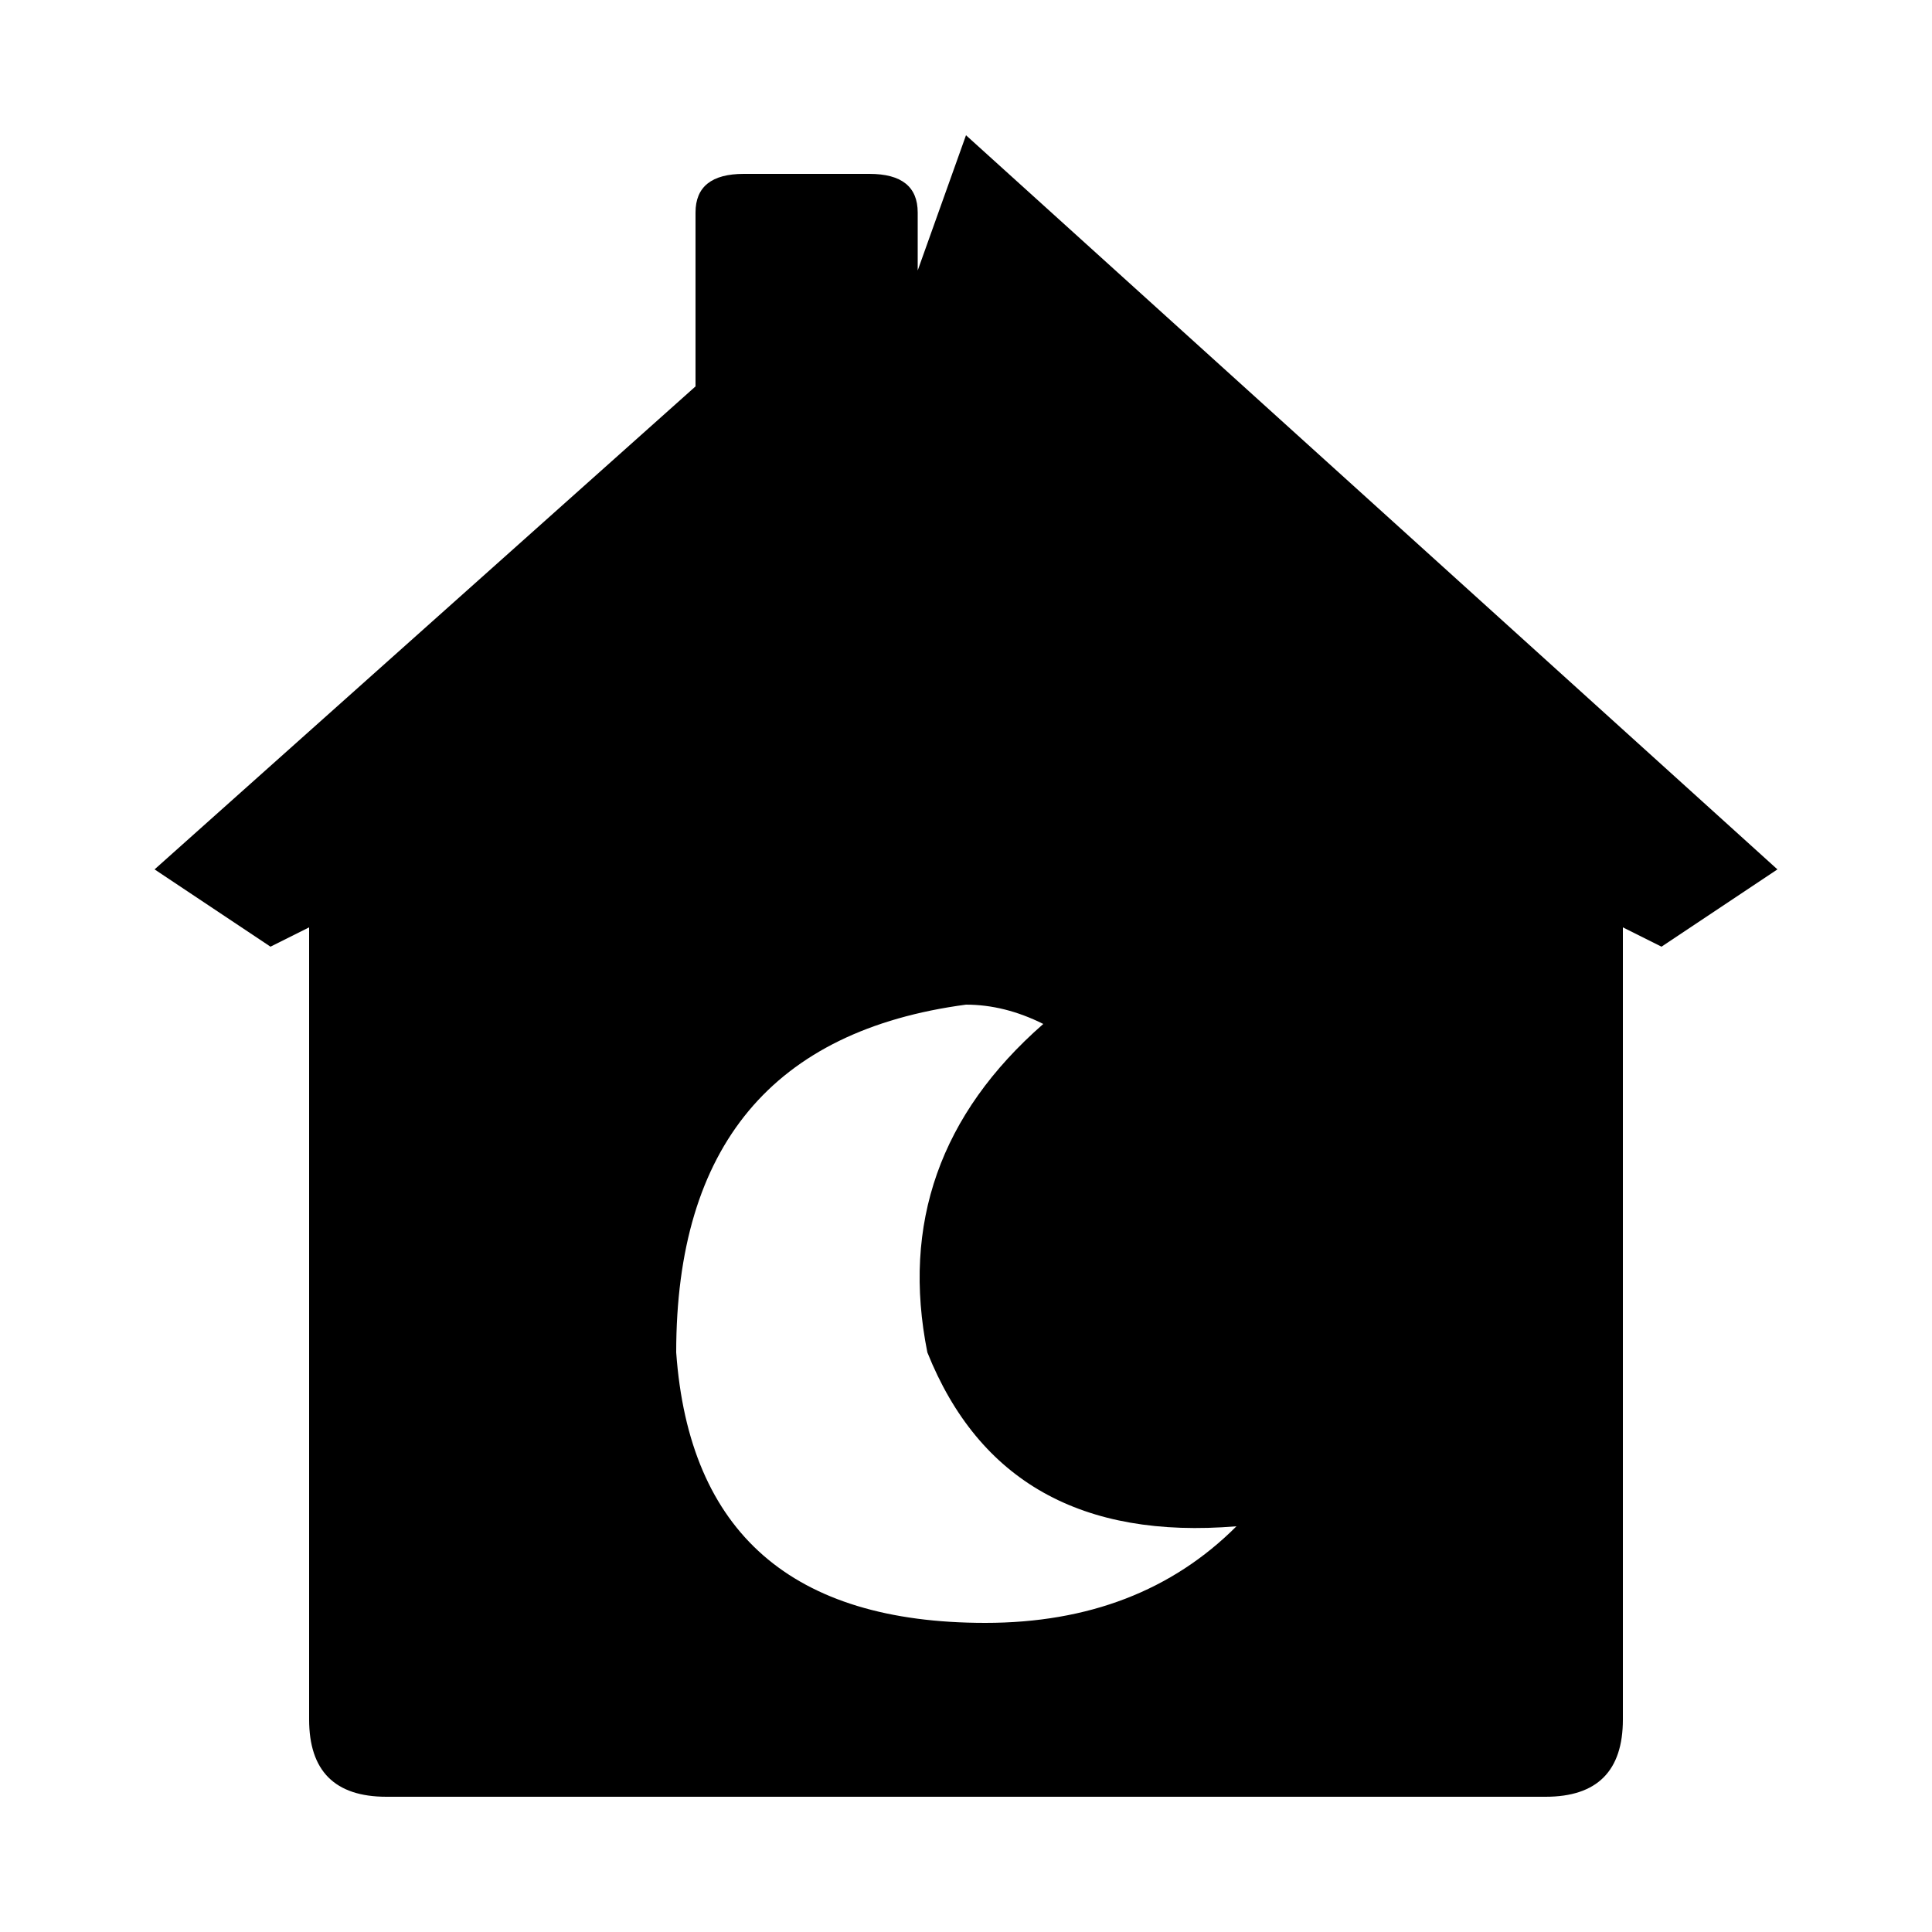
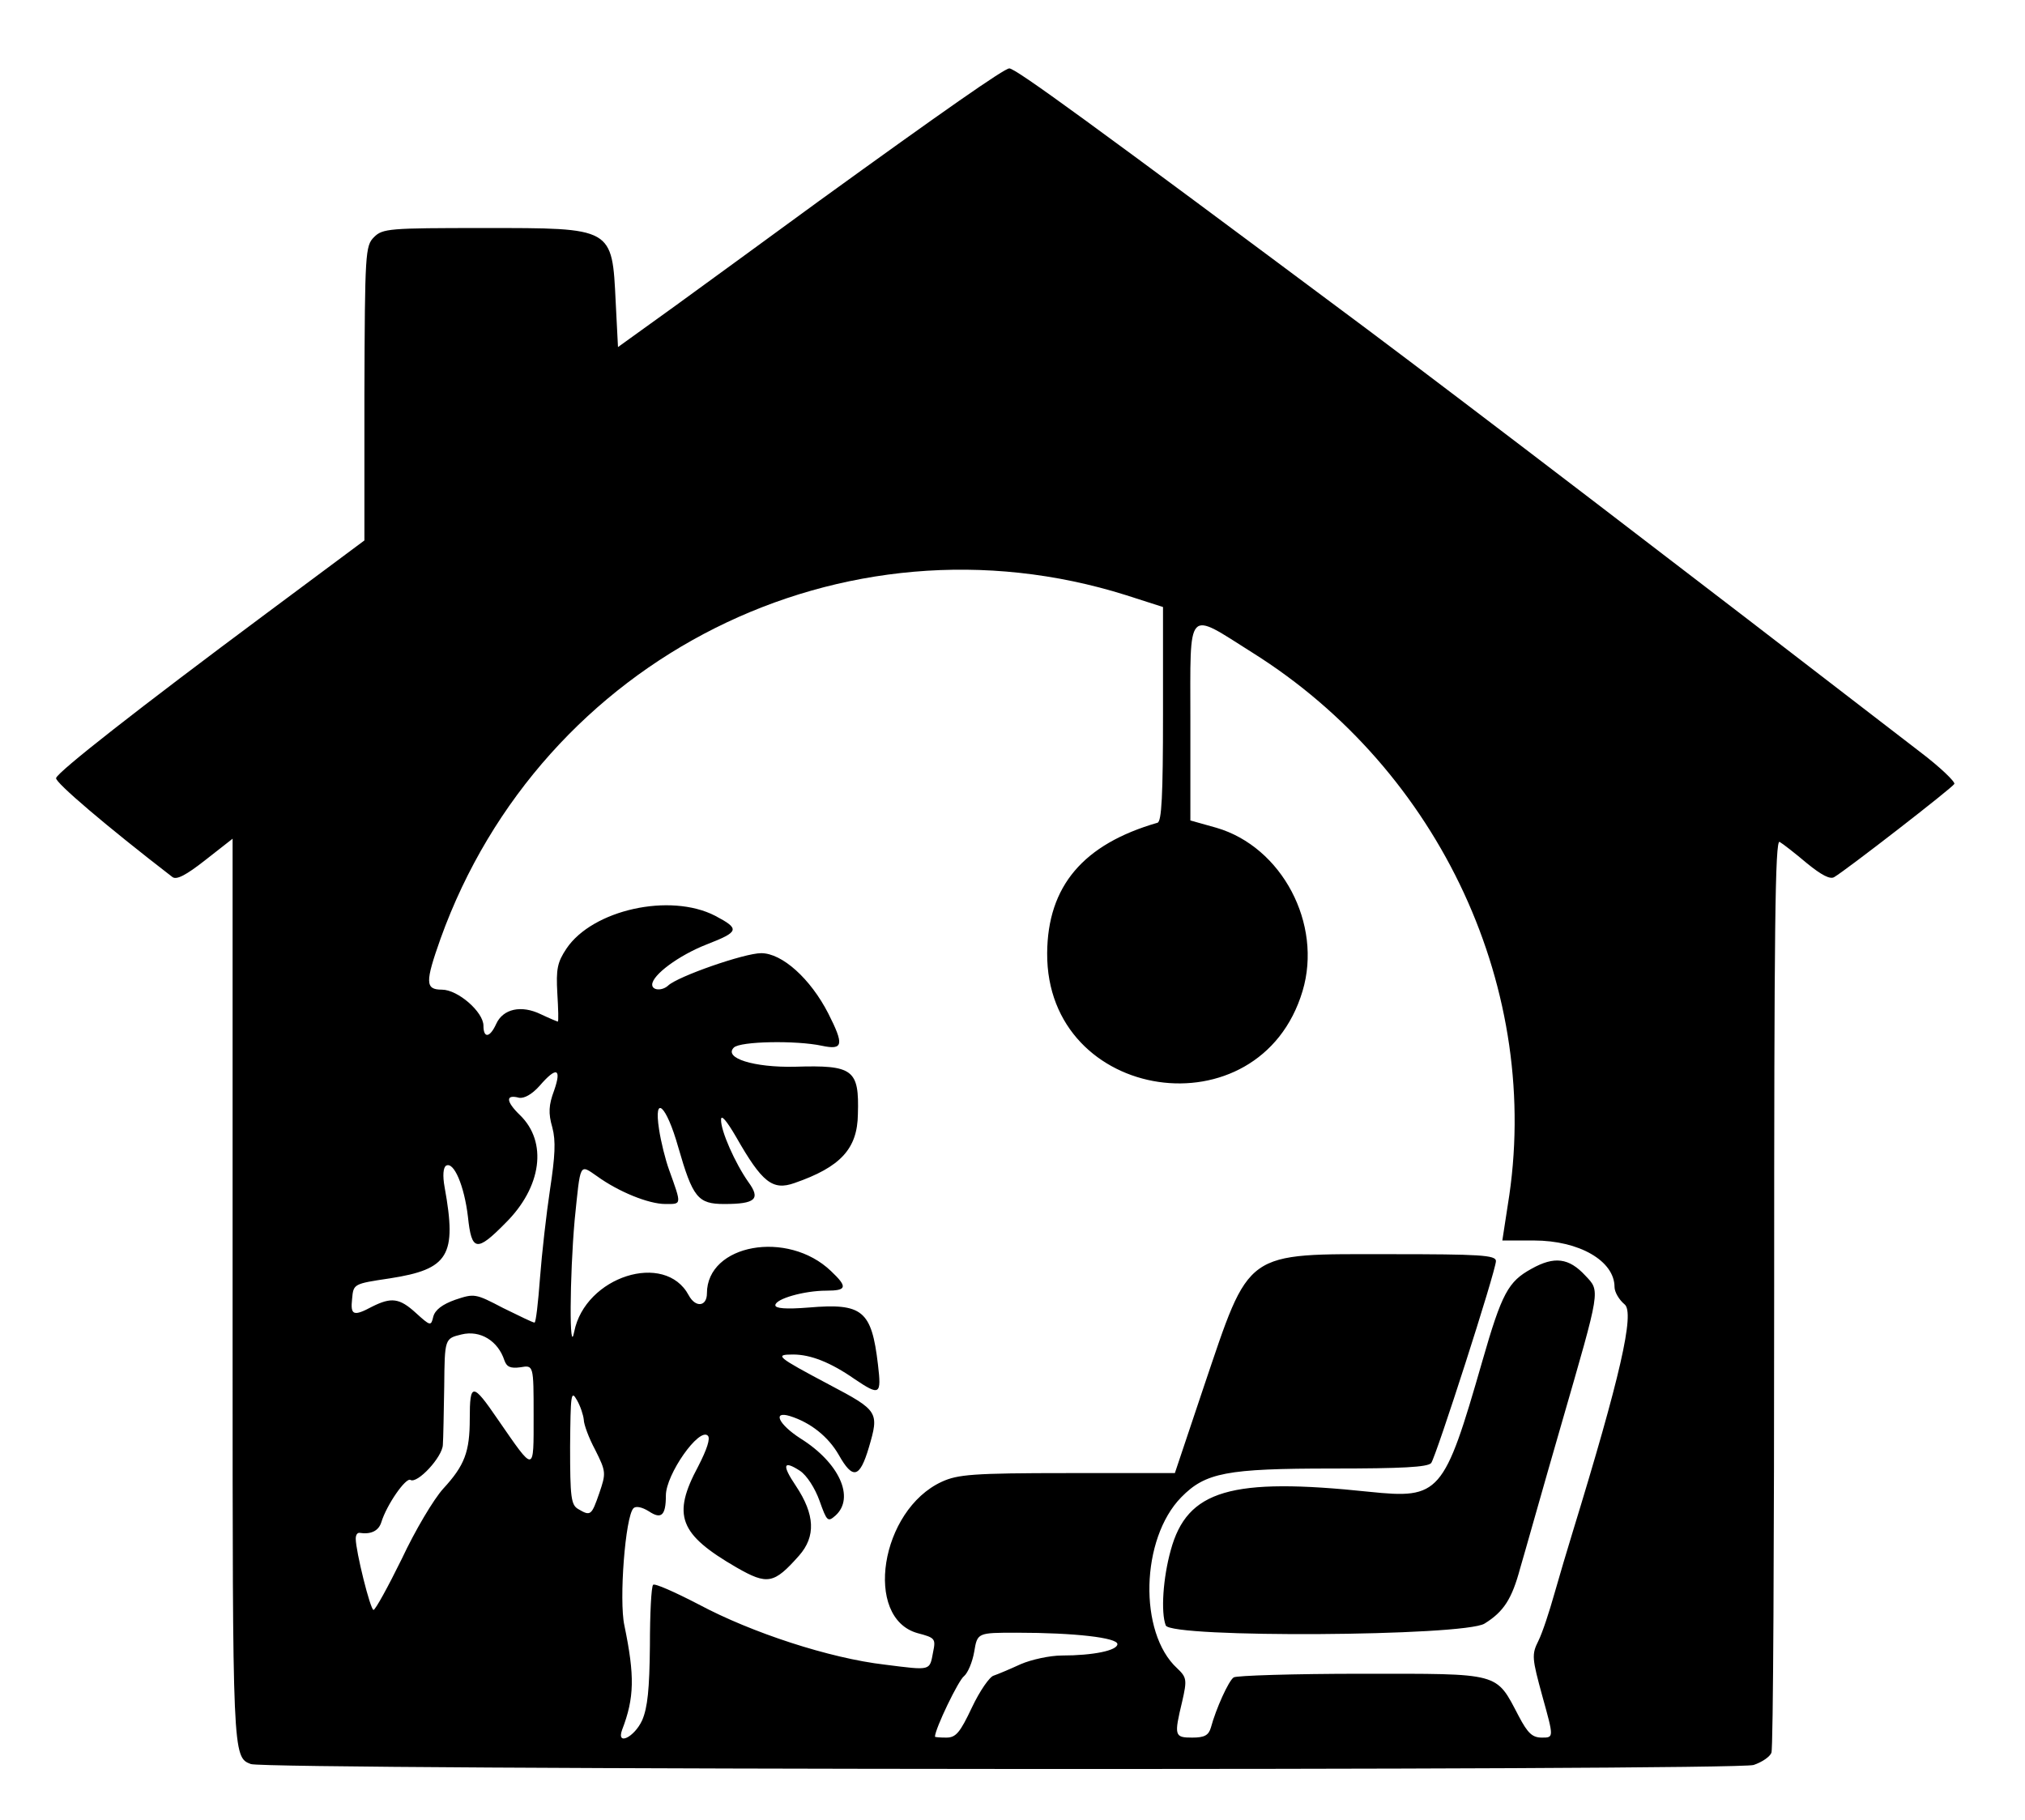
- <svg xmlns="http://www.w3.org/2000/svg" viewBox="0 0 200 200" fill="currentColor">
-   <path fill-rule="evenodd" d="M100 14L184 90L172 98L168 96V178Q168 186 160 186H40Q32 186 32 178V96L28 98L16 90L72 40V22Q72 18 77 18H90Q95 18 95 22V28ZM100 104Q70 108 70 140Q72 168 102 168Q118 168 128 158Q104 160 96 140Q92 120 108 106Q104 104 100 104Z" />
+ <svg xmlns="http://www.w3.org/2000/svg" viewBox="0 0 444 399" fill="currentColor">
+   <path fill-rule="evenodd" d="M55.0 386.8C51.0 385.3 51.0 384.9 51.0 295.3C51.0 247.5 51.0 203.0 51.0 196.2L51.0 183.9L45.0 188.6C40.8 191.9 38.7 193.0 37.8 192.3C23.4 181.2 12.0 171.5 12.3 170.6C12.7 169.2 30.3 155.4 58.4 134.5L79.9 118.5L79.9 86.3C80.0 55.4 80.1 53.9 82.0 52.0C83.9 50.1 85.3 50.0 106.1 50.0C134.5 50.0 134.2 49.8 135.0 66.3L135.5 76.1L148.0 67.1C154.9 62.1 169.0 51.8 179.4 44.2C206.9 24.3 220.2 15.0 221.3 15.0C222.7 15.0 238.9 26.8 299.5 72.0C322.6 89.3 368.9 124.7 420.9 164.8C425.4 168.2 428.8 171.5 428.5 171.9C428.0 172.8 404.9 190.7 402.2 192.3C401.3 192.9 399.4 191.9 396.2 189.3C393.6 187.1 390.9 185.0 390.2 184.6C389.2 184.0 389.0 203.6 389.0 283.3C389.0 338.0 388.8 383.5 388.4 384.3C388.1 385.2 386.3 386.4 384.5 387.0C380.7 388.3 58.4 388.1 55.0 386.8ZM140.8 377.2C142.0 374.4 142.4 370.4 142.5 360.8C142.5 353.9 142.8 347.9 143.2 347.5C143.5 347.1 148.0 349.1 153.2 351.8C164.8 358.0 181.9 363.6 194.0 365.0C204.3 366.3 203.8 366.4 204.6 362.2C205.2 359.3 205.0 359.1 201.2 358.1C189.3 354.8 193.0 331.1 206.5 324.9C210.0 323.3 213.3 323.0 234.1 323.0L257.6 323.0L263.9 304.2C274.2 273.8 272.5 275.0 304.9 275.0C324.4 275.0 328.0 275.2 328.0 276.5C328.0 278.6 314.9 319.3 313.8 320.8C313.0 321.7 307.4 322.0 292.1 322.0C268.9 322.0 264.3 322.9 259.0 328.3C250.1 337.4 249.6 358.0 258.1 365.8C260.2 367.8 260.3 368.3 259.2 373.1C257.4 380.6 257.5 381.0 261.4 381.0C264.1 381.0 265.0 380.5 265.5 378.8C266.6 374.7 269.4 368.5 270.5 367.8C271.0 367.4 283.7 367.0 298.5 367.0C329.3 367.0 327.9 366.6 333.0 376.3C335.0 380.1 336.0 381.0 338.1 381.0C340.7 381.0 340.7 381.0 338.2 372.0C335.9 363.6 335.8 362.8 337.3 359.8C338.2 358.0 339.7 353.4 340.8 349.5C341.9 345.6 343.7 339.6 344.8 336.0C355.2 302.1 358.5 287.8 356.2 286.0C355.0 285.0 354.0 283.3 354.0 282.2C354.0 276.5 346.3 272.0 336.3 272.0L329.4 272.0L330.6 264.2C338.3 217.4 315.9 169.0 274.6 143.1C260.0 133.9 261.0 132.8 261.0 158.0L261.0 179.9L266.7 181.5C281.1 185.7 290.0 202.6 285.6 217.3C276.2 248.7 229.4 241.8 229.6 209.0C229.7 194.3 237.5 185.1 253.8 180.4C254.7 180.1 255.0 174.5 255.0 156.6L255.0 133.1L246.9 130.5C184.9 111.0 118.8 144.1 96.6 205.8C93.2 215.4 93.2 217.0 96.9 217.0C100.4 217.0 106.0 221.9 106.0 224.9C106.0 227.7 107.4 227.6 108.8 224.5C110.3 221.2 114.3 220.3 118.6 222.4C120.5 223.3 122.2 224.0 122.3 224.0C122.5 224.0 122.4 221.2 122.2 217.8C121.9 212.5 122.2 211.0 124.2 208.0C129.9 199.5 146.9 195.7 156.8 200.8C162.3 203.7 162.1 204.3 154.9 207.1C148.8 209.5 143.0 213.8 143.0 215.9C143.0 217.2 145.2 217.3 146.5 216.1C148.6 214.1 163.2 209.0 166.9 209.0C171.5 209.0 177.7 214.6 181.6 222.2C185.1 229.1 184.9 230.3 180.2 229.3C174.6 228.1 162.3 228.3 160.9 229.7C158.6 232.0 165.3 234.1 174.3 233.9C187.1 233.5 188.4 234.5 188.1 244.3C188.0 251.9 184.3 255.9 174.2 259.4C169.4 261.1 167.1 259.3 161.4 249.3C159.3 245.7 158.1 244.3 158.1 245.5C158.0 247.9 161.2 255.1 164.1 259.2C166.8 262.9 165.7 264.0 158.8 264.0C153.0 264.0 151.9 262.6 148.7 251.5C146.1 242.3 143.3 239.8 144.5 247.6C144.9 250.3 145.9 254.3 146.7 256.5C149.5 264.3 149.5 264.0 145.9 264.0C142.2 264.0 135.6 261.3 130.9 257.9C127.0 255.2 127.3 254.8 126.0 267.5C124.9 279.9 124.8 297.8 125.9 292.0C128.3 279.9 145.8 274.3 151.0 284.0C152.5 286.8 155.0 286.5 155.0 283.6C155.0 272.8 172.7 269.6 182.2 278.7C185.9 282.2 185.7 283.0 181.2 283.0C176.3 283.0 170.0 284.8 170.0 286.2C170.0 286.9 172.3 287.1 177.3 286.7C189.1 285.7 191.1 287.3 192.5 299.2C193.3 305.9 192.9 306.1 187.4 302.4C182.1 298.7 177.7 297.0 173.9 297.0C169.7 297.0 170.3 297.5 181.8 303.6C192.6 309.3 192.8 309.6 190.5 317.4C188.5 324.1 187.0 324.5 183.9 319.0C181.6 315.0 177.7 311.9 173.2 310.5C169.3 309.3 170.7 312.3 175.5 315.4C184.0 320.7 187.5 328.4 183.2 332.3C181.5 333.8 181.3 333.6 179.7 329.1C178.7 326.3 176.9 323.5 175.4 322.5C171.7 320.1 171.4 321.2 174.5 325.8C178.7 332.1 178.9 336.9 175.2 341.1C169.7 347.3 168.3 347.6 161.5 343.7C148.9 336.4 147.3 332.3 153.1 321.5C155.0 317.8 155.8 315.4 155.2 314.8C153.3 312.9 146.0 323.3 146.0 327.9C146.0 332.3 145.0 333.2 142.3 331.4C140.7 330.4 139.4 330.2 138.9 330.7C137.1 332.5 135.7 350.9 136.9 356.4C139.2 367.5 139.1 372.3 136.4 379.3C135.1 382.9 139.1 380.9 140.8 377.2ZM213.1 374.4C214.8 370.8 217.0 367.6 217.9 367.4C218.8 367.1 221.4 366.0 223.8 364.9C226.1 363.9 230.2 363.0 232.8 363.0C239.7 363.0 245.0 361.9 245.0 360.5C245.0 359.1 235.7 358.0 222.9 358.0C214.3 358.0 214.3 358.0 213.6 362.2C213.2 364.5 212.2 366.8 211.4 367.5C210.2 368.3 205.0 379.1 205.0 380.8C205.0 380.9 206.1 381.0 207.5 381.0C209.6 381.0 210.5 379.9 213.1 374.4ZM255.6 356.4C254.5 353.5 255.0 346.0 256.7 339.9C260.3 326.7 269.9 323.9 300.2 327.1C315.7 328.7 316.6 327.7 325.0 298.5C329.3 283.5 330.7 281.0 335.8 278.2C340.8 275.4 344.0 275.8 347.6 279.7C350.9 283.2 351.0 282.3 342.4 312.1C338.2 326.6 334.2 340.9 333.3 343.9C331.5 350.6 329.7 353.4 325.5 356.0C321.0 358.8 256.7 359.2 255.6 356.4ZM88.1 341.8C91.0 335.6 95.1 328.7 97.2 326.4C101.9 321.3 103.0 318.3 103.0 311.1C103.0 303.1 103.6 303.1 109.2 311.3C117.3 323.0 117.0 323.1 117.0 310.4C117.0 299.3 117.0 299.3 114.1 299.8C111.9 300.1 111.1 299.7 110.6 298.3C109.2 294.0 105.3 291.6 101.2 292.6C97.5 293.5 97.5 293.5 97.4 304.0C97.3 309.8 97.2 315.5 97.1 316.8C97.0 319.5 91.5 325.4 90.0 324.5C89.0 323.9 84.8 329.9 83.6 333.8C83.0 335.7 81.3 336.5 78.8 336.1C78.3 336.1 78.0 336.6 78.0 337.4C78.0 340.1 81.2 353.0 81.9 353.0C82.3 353.0 85.1 347.9 88.1 341.8ZM131.4 327.4C132.9 323.0 132.9 322.7 130.5 317.9C129.1 315.3 128.0 312.3 128.0 311.3C127.9 310.3 127.3 308.4 126.5 307.0C125.2 304.7 125.1 305.7 125.0 317.2C125.0 328.3 125.2 330.0 126.8 330.9C129.5 332.5 129.7 332.3 131.4 327.4ZM99.8 285.0C104.0 283.6 104.2 283.6 110.3 286.8C113.8 288.5 116.8 290.0 117.2 290.0C117.5 290.0 118.0 285.6 118.4 280.2C118.8 274.9 119.8 266.1 120.6 260.8C121.7 253.5 121.9 250.2 121.1 247.2C120.2 244.1 120.3 242.3 121.5 239.1C123.2 234.2 122.0 233.8 118.3 238.1C116.6 240.0 114.9 240.9 113.8 240.7C110.8 239.9 110.9 241.5 114.0 244.5C120.1 250.4 118.8 260.3 110.8 268.2C104.5 274.6 103.4 274.4 102.6 266.8C101.8 260.0 99.5 254.6 97.8 255.6C97.2 256.0 97.0 257.7 97.5 260.4C100.2 275.3 98.4 278.3 85.5 280.3C77.5 281.5 77.5 281.5 77.2 284.8C76.8 288.4 77.5 288.7 81.6 286.5C85.8 284.4 87.6 284.6 91.2 287.9C94.4 290.8 94.5 290.8 95.0 288.7C95.4 287.2 97.0 286.0 99.8 285.0Z" />
</svg>
